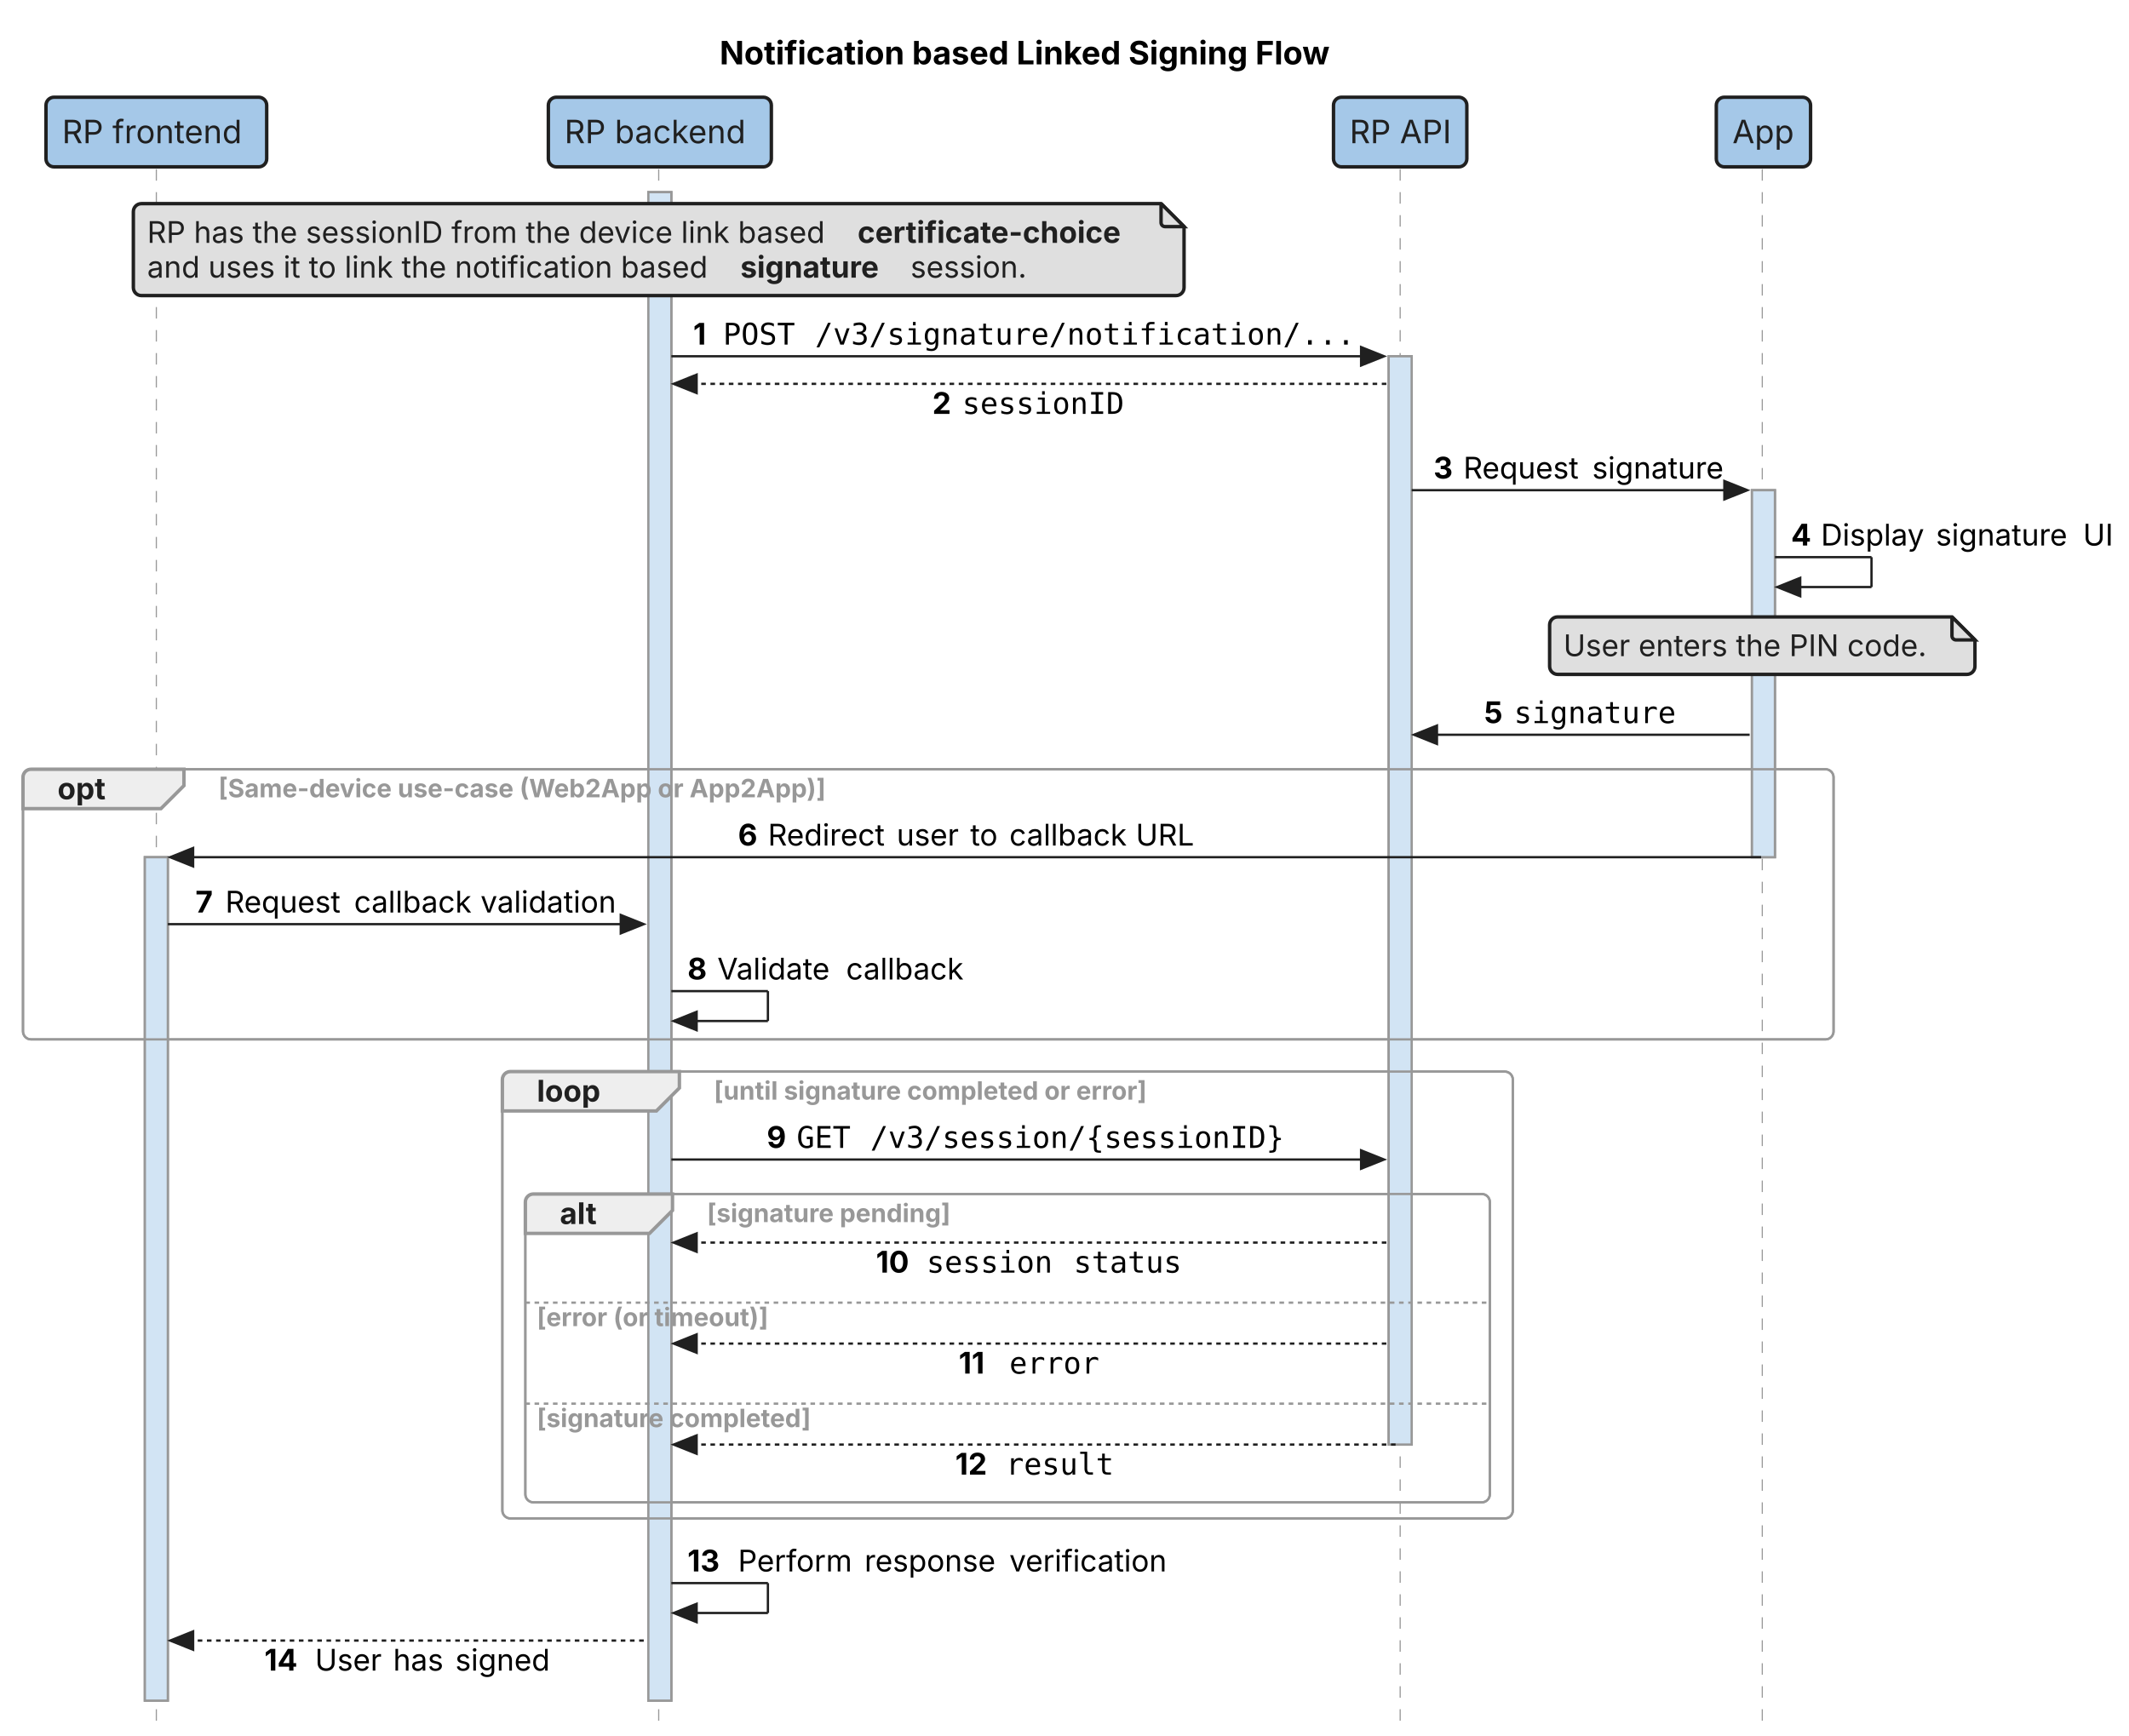
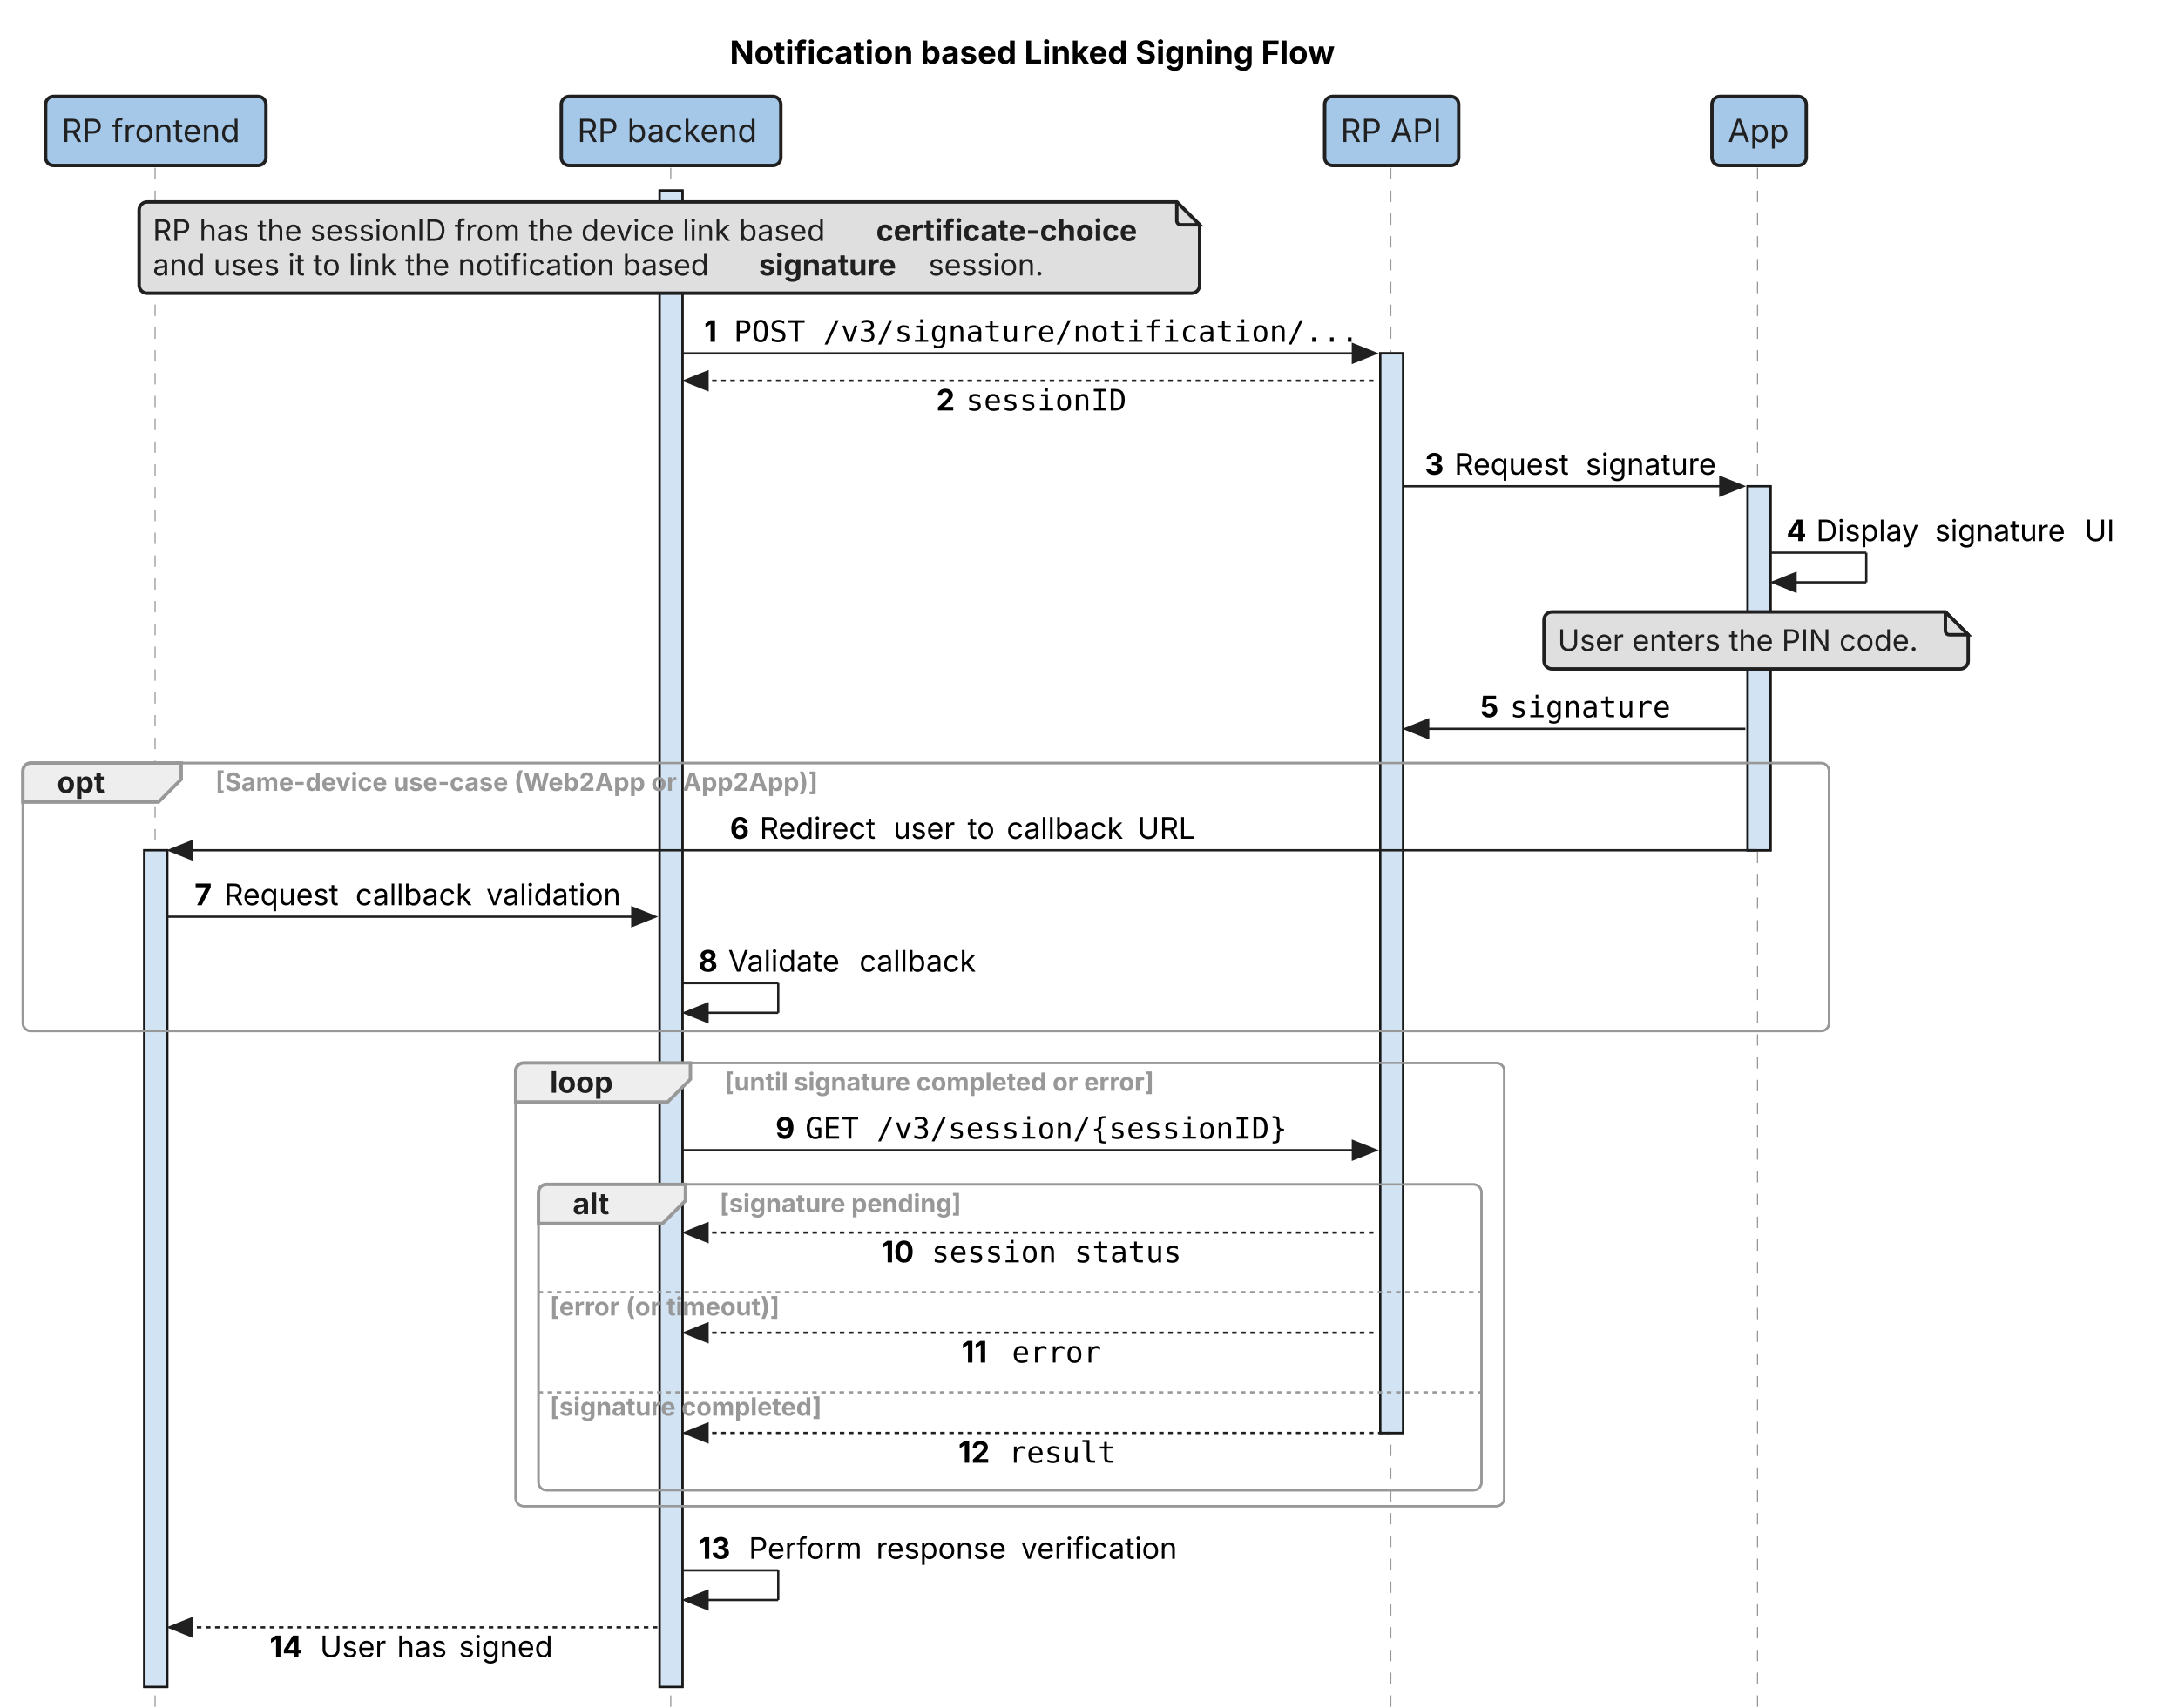
- <svg xmlns="http://www.w3.org/2000/svg" contentStyleType="text/css" height="755px" preserveAspectRatio="none" style="width:926px;height:755px;" version="1.1" viewBox="0 0 926 755" width="926px" zoomAndPan="magnify">
+ <svg xmlns="http://www.w3.org/2000/svg" contentStyleType="text/css" data-diagram-type="SEQUENCE" height="749px" preserveAspectRatio="none" style="width:955px;height:749px;" version="1.1" viewBox="0 0 955 749" width="955px" zoomAndPan="magnify">
  <defs />
  <g>
-     <text fill="#000000" font-family="Inter" font-size="14" font-weight="bold" lengthAdjust="spacing" textLength="304" x="313" y="27.995">Notification based Linked Signing Flow</text>
-     <rect fill="#D2E4F4" height="366.938" style="stroke:#989898;stroke-width:1.0;" width="10" x="63" y="372.922" />
-     <rect fill="#D2E4F4" height="656.266" style="stroke:#989898;stroke-width:1.0;" width="10" x="282" y="83.594" />
-     <rect fill="#D2E4F4" height="473.469" style="stroke:#989898;stroke-width:1.0;" width="10" x="604" y="154.992" />
-     <rect fill="#D2E4F4" height="159.664" style="stroke:#989898;stroke-width:1.0;" width="10" x="762" y="213.258" />
-     <rect fill="none" height="117.531" rx="3.5" ry="3.5" style="stroke:#989898;stroke-width:1.0;" width="787.5" x="10" y="334.656" />
-     <rect fill="none" height="194.406" rx="3.5" ry="3.5" style="stroke:#989898;stroke-width:1.0;" width="439.5" x="218.5" y="466.188" />
-     <rect fill="none" height="134.141" rx="3.5" ry="3.5" style="stroke:#989898;stroke-width:1.0;" width="419.5" x="228.5" y="519.453" />
-     <line style="stroke:#989898;stroke-width:0.5;stroke-dasharray:5.0,5.0;" x1="68" x2="68" y1="73.594" y2="748.859" />
-     <line style="stroke:#989898;stroke-width:0.5;stroke-dasharray:5.0,5.0;" x1="286.5" x2="286.5" y1="73.594" y2="748.859" />
-     <line style="stroke:#989898;stroke-width:0.5;stroke-dasharray:5.0,5.0;" x1="609" x2="609" y1="73.594" y2="748.859" />
-     <line style="stroke:#989898;stroke-width:0.5;stroke-dasharray:5.0,5.0;" x1="766.5" x2="766.5" y1="73.594" y2="748.859" />
-     <rect fill="#A5C8E8" height="30.297" rx="3.5" ry="3.5" style="stroke:#202020;stroke-width:1.5;" width="96" x="20" y="42.297" />
-     <text fill="#202020" font-family="Inter" font-size="14" lengthAdjust="spacing" textLength="82" x="27" y="62.292">RP frontend</text>
-     <rect fill="#A5C8E8" height="30.297" rx="3.5" ry="3.5" style="stroke:#202020;stroke-width:1.5;" width="97" x="238.5" y="42.297" />
-     <text fill="#202020" font-family="Inter" font-size="14" lengthAdjust="spacing" textLength="83" x="245.5" y="62.292">RP backend</text>
-     <rect fill="#A5C8E8" height="30.297" rx="3.5" ry="3.5" style="stroke:#202020;stroke-width:1.5;" width="58" x="580" y="42.297" />
-     <text fill="#202020" font-family="Inter" font-size="14" lengthAdjust="spacing" textLength="44" x="587" y="62.292">RP API</text>
-     <rect fill="#A5C8E8" height="30.297" rx="3.5" ry="3.5" style="stroke:#202020;stroke-width:1.5;" width="41" x="746.5" y="42.297" />
-     <text fill="#202020" font-family="Inter" font-size="14" lengthAdjust="spacing" textLength="27" x="753.5" y="62.292">App</text>
-     <rect fill="#D2E4F4" height="366.938" style="stroke:#989898;stroke-width:1.0;" width="10" x="63" y="372.922" />
-     <rect fill="#D2E4F4" height="656.266" style="stroke:#989898;stroke-width:1.0;" width="10" x="282" y="83.594" />
-     <rect fill="#D2E4F4" height="473.469" style="stroke:#989898;stroke-width:1.0;" width="10" x="604" y="154.992" />
-     <rect fill="#D2E4F4" height="159.664" style="stroke:#989898;stroke-width:1.0;" width="10" x="762" y="213.258" />
-     <path d="M58,92.094 L58,125.094 A3.5,3.5 0 0 0 61.5,128.594 L511.5,128.594 A3.5,3.5 0 0 0 515,125.094 L515,98.594 L505,88.594 L61.5,88.594 A3.5,3.5 0 0 0 58,92.094 " fill="#DFDFDF" style="stroke:#202020;stroke-width:1.5;" />
-     <path d="M505,88.594 L505,96.844 A1.75,1.75 0 0 0 506.75,98.594 L515,98.594 L505,88.594 " fill="#DFDFDF" style="stroke:#202020;stroke-width:1.5;" />
-     <text fill="#202020" font-family="Inter" font-size="13" lengthAdjust="spacing" textLength="305" x="64" y="105.661">RP has the sessionID from the device link based</text>
-     <text fill="#202020" font-family="Inter" font-size="13" font-weight="bold" lengthAdjust="spacing" textLength="127" x="373" y="105.661">certificate-choice</text>
-     <text fill="#202020" font-family="Inter" font-size="13" lengthAdjust="spacing" textLength="254" x="64" y="120.793">and uses it to link the notification based</text>
-     <text fill="#202020" font-family="Inter" font-size="13" font-weight="bold" lengthAdjust="spacing" textLength="70" x="322" y="120.793">signature</text>
-     <text fill="#202020" font-family="Inter" font-size="13" lengthAdjust="spacing" textLength="52" x="396" y="120.793">session.</text>
-     <polygon fill="#202020" points="592,150.992,602,154.992,592,158.992" style="stroke:#202020;stroke-width:1.0;" />
-     <line style="stroke:#202020;stroke-width:1.0;" x1="292" x2="598" y1="154.992" y2="154.992" />
-     <text fill="#000000" font-family="Inter" font-size="13" font-weight="bold" lengthAdjust="spacing" textLength="9" x="301.5" y="149.926">1</text>
-     <text fill="#000000" font-family="monospace" font-size="13" lengthAdjust="spacing" textLength="32" x="314.5" y="149.926">POST</text>
-     <text fill="#000000" font-family="monospace" font-size="13" lengthAdjust="spacing" textLength="8" x="346.5" y="149.926"> </text>
-     <text fill="#000000" font-family="monospace" font-size="13" lengthAdjust="spacing" textLength="240" x="354.5" y="149.926">/v3/signature/notification/...</text>
-     <polygon fill="#202020" points="303,162.992,293,166.992,303,170.992" style="stroke:#202020;stroke-width:1.0;" />
-     <line style="stroke:#202020;stroke-width:1.0;stroke-dasharray:2.0,2.0;" x1="297" x2="603" y1="166.992" y2="166.992" />
-     <text fill="#000000" font-family="Inter" font-size="13" font-weight="bold" lengthAdjust="spacing" textLength="9" x="405.5" y="180.059">2</text>
-     <text fill="#000000" font-family="monospace" font-size="13" lengthAdjust="spacing" textLength="72" x="418.5" y="180.059">sessionID</text>
-     <polygon fill="#202020" points="750,209.258,760,213.258,750,217.258" style="stroke:#202020;stroke-width:1.0;" />
-     <line style="stroke:#202020;stroke-width:1.0;" x1="614" x2="756" y1="213.258" y2="213.258" />
-     <text fill="#000000" font-family="Inter" font-size="13" font-weight="bold" lengthAdjust="spacing" textLength="9" x="623.5" y="208.192">3</text>
-     <text fill="#000000" font-family="Inter" font-size="13" lengthAdjust="spacing" textLength="52" x="636.5" y="208.192">Request</text>
-     <text fill="#000000" font-family="Inter" font-size="13" lengthAdjust="spacing" textLength="4" x="688.5" y="208.192"> </text>
-     <text fill="#000000" font-family="Inter" font-size="13" lengthAdjust="spacing" textLength="60" x="692.5" y="208.192">signature</text>
-     <line style="stroke:#202020;stroke-width:1.0;" x1="772" x2="814" y1="242.391" y2="242.391" />
-     <line style="stroke:#202020;stroke-width:1.0;" x1="814" x2="814" y1="242.391" y2="255.391" />
-     <line style="stroke:#202020;stroke-width:1.0;" x1="773" x2="814" y1="255.391" y2="255.391" />
-     <polygon fill="#202020" points="783,251.391,773,255.391,783,259.391" style="stroke:#202020;stroke-width:1.0;" />
-     <text fill="#000000" font-family="Inter" font-size="13" font-weight="bold" lengthAdjust="spacing" textLength="9" x="779" y="237.325">4</text>
-     <text fill="#000000" font-family="Inter" font-size="13" lengthAdjust="spacing" textLength="46" x="792" y="237.325">Display</text>
-     <text fill="#000000" font-family="Inter" font-size="13" lengthAdjust="spacing" textLength="4" x="838" y="237.325"> </text>
-     <text fill="#000000" font-family="Inter" font-size="13" lengthAdjust="spacing" textLength="60" x="842" y="237.325">signature</text>
-     <text fill="#000000" font-family="Inter" font-size="13" lengthAdjust="spacing" textLength="4" x="902" y="237.325"> </text>
-     <text fill="#000000" font-family="Inter" font-size="13" lengthAdjust="spacing" textLength="13" x="906" y="237.325">UI</text>
-     <path d="M674,271.891 L674,289.891 A3.5,3.5 0 0 0 677.5,293.391 L855.5,293.391 A3.5,3.5 0 0 0 859,289.891 L859,278.391 L849,268.391 L677.5,268.391 A3.5,3.5 0 0 0 674,271.891 " fill="#DFDFDF" style="stroke:#202020;stroke-width:1.5;" />
-     <path d="M849,268.391 L849,276.641 A1.75,1.75 0 0 0 850.75,278.391 L859,278.391 L849,268.391 " fill="#DFDFDF" style="stroke:#202020;stroke-width:1.5;" />
-     <text fill="#202020" font-family="Inter" font-size="13" lengthAdjust="spacing" textLength="164" x="680" y="285.457">User enters the PIN code.</text>
-     <polygon fill="#202020" points="625,315.656,615,319.656,625,323.656" style="stroke:#202020;stroke-width:1.0;" />
-     <line style="stroke:#202020;stroke-width:1.0;" x1="619" x2="761" y1="319.656" y2="319.656" />
-     <text fill="#000000" font-family="Inter" font-size="13" font-weight="bold" lengthAdjust="spacing" textLength="9" x="645.5" y="314.59">5</text>
-     <text fill="#000000" font-family="monospace" font-size="13" lengthAdjust="spacing" textLength="72" x="658.5" y="314.59">signature</text>
-     <path d="M13.5,334.656 L80,334.656 L80,341.789 L70,351.789 L10,351.789 L10,338.156 A3.5,3.5 0 0 1 13.5,334.656 " fill="#EEEEEE" style="stroke:#989898;stroke-width:1.5;" />
-     <rect fill="none" height="117.531" rx="3.5" ry="3.5" style="stroke:#989898;stroke-width:1.0;" width="787.5" x="10" y="334.656" />
-     <text fill="#202020" font-family="Inter" font-size="13" font-weight="bold" lengthAdjust="spacing" textLength="25" x="25" y="347.723">opt</text>
-     <text fill="#989898" font-family="Inter" font-size="11" font-weight="bold" lengthAdjust="spacing" textLength="306" x="95" y="346.867">[Same-device use-case (Web2App or App2App)]</text>
-     <polygon fill="#202020" points="84,368.922,74,372.922,84,376.922" style="stroke:#202020;stroke-width:1.0;" />
-     <line style="stroke:#202020;stroke-width:1.0;" x1="78" x2="766" y1="372.922" y2="372.922" />
-     <text fill="#000000" font-family="Inter" font-size="13" font-weight="bold" lengthAdjust="spacing" textLength="9" x="321" y="367.856">6</text>
-     <text fill="#000000" font-family="Inter" font-size="13" lengthAdjust="spacing" textLength="52" x="334" y="367.856">Redirect</text>
-     <text fill="#000000" font-family="Inter" font-size="13" lengthAdjust="spacing" textLength="4" x="386" y="367.856"> </text>
-     <text fill="#000000" font-family="Inter" font-size="13" lengthAdjust="spacing" textLength="28" x="390" y="367.856">user</text>
-     <text fill="#000000" font-family="Inter" font-size="13" lengthAdjust="spacing" textLength="4" x="418" y="367.856"> </text>
-     <text fill="#000000" font-family="Inter" font-size="13" lengthAdjust="spacing" textLength="13" x="422" y="367.856">to</text>
-     <text fill="#000000" font-family="Inter" font-size="13" lengthAdjust="spacing" textLength="4" x="435" y="367.856"> </text>
-     <text fill="#000000" font-family="Inter" font-size="13" lengthAdjust="spacing" textLength="51" x="439" y="367.856">callback</text>
-     <text fill="#000000" font-family="Inter" font-size="13" lengthAdjust="spacing" textLength="4" x="490" y="367.856"> </text>
-     <text fill="#000000" font-family="Inter" font-size="13" lengthAdjust="spacing" textLength="25" x="494" y="367.856">URL</text>
-     <polygon fill="#202020" points="270,398.055,280,402.055,270,406.055" style="stroke:#202020;stroke-width:1.0;" />
-     <line style="stroke:#202020;stroke-width:1.0;" x1="73" x2="276" y1="402.055" y2="402.055" />
-     <text fill="#000000" font-family="Inter" font-size="13" font-weight="bold" lengthAdjust="spacing" textLength="9" x="85" y="396.989">7</text>
-     <text fill="#000000" font-family="Inter" font-size="13" lengthAdjust="spacing" textLength="52" x="98" y="396.989">Request</text>
-     <text fill="#000000" font-family="Inter" font-size="13" lengthAdjust="spacing" textLength="4" x="150" y="396.989"> </text>
-     <text fill="#000000" font-family="Inter" font-size="13" lengthAdjust="spacing" textLength="51" x="154" y="396.989">callback</text>
-     <text fill="#000000" font-family="Inter" font-size="13" lengthAdjust="spacing" textLength="4" x="205" y="396.989"> </text>
-     <text fill="#000000" font-family="Inter" font-size="13" lengthAdjust="spacing" textLength="61" x="209" y="396.989">validation</text>
-     <line style="stroke:#202020;stroke-width:1.0;" x1="292" x2="334" y1="431.188" y2="431.188" />
-     <line style="stroke:#202020;stroke-width:1.0;" x1="334" x2="334" y1="431.188" y2="444.188" />
-     <line style="stroke:#202020;stroke-width:1.0;" x1="293" x2="334" y1="444.188" y2="444.188" />
-     <polygon fill="#202020" points="303,440.188,293,444.188,303,448.188" style="stroke:#202020;stroke-width:1.0;" />
-     <text fill="#000000" font-family="Inter" font-size="13" font-weight="bold" lengthAdjust="spacing" textLength="9" x="299" y="426.122">8</text>
-     <text fill="#000000" font-family="Inter" font-size="13" lengthAdjust="spacing" textLength="52" x="312" y="426.122">Validate</text>
-     <text fill="#000000" font-family="Inter" font-size="13" lengthAdjust="spacing" textLength="4" x="364" y="426.122"> </text>
-     <text fill="#000000" font-family="Inter" font-size="13" lengthAdjust="spacing" textLength="51" x="368" y="426.122">callback</text>
-     <path d="M222,466.188 L295.5,466.188 L295.5,473.32 L285.5,483.32 L218.5,483.32 L218.5,469.688 A3.5,3.5 0 0 1 222,466.188 " fill="#EEEEEE" style="stroke:#989898;stroke-width:1.5;" />
-     <rect fill="none" height="194.406" rx="3.5" ry="3.5" style="stroke:#989898;stroke-width:1.0;" width="439.5" x="218.5" y="466.188" />
-     <text fill="#202020" font-family="Inter" font-size="13" font-weight="bold" lengthAdjust="spacing" textLength="32" x="233.5" y="479.254">loop</text>
-     <text fill="#989898" font-family="Inter" font-size="11" font-weight="bold" lengthAdjust="spacing" textLength="227" x="310.5" y="478.398">[until signature completed or error]</text>
-     <polygon fill="#202020" points="592,500.453,602,504.453,592,508.453" style="stroke:#202020;stroke-width:1.0;" />
-     <line style="stroke:#202020;stroke-width:1.0;" x1="292" x2="598" y1="504.453" y2="504.453" />
-     <text fill="#000000" font-family="Inter" font-size="13" font-weight="bold" lengthAdjust="spacing" textLength="9" x="333.5" y="499.387">9</text>
-     <text fill="#000000" font-family="monospace" font-size="13" lengthAdjust="spacing" textLength="24" x="346.5" y="499.387">GET</text>
-     <text fill="#000000" font-family="monospace" font-size="13" lengthAdjust="spacing" textLength="8" x="370.5" y="499.387"> </text>
-     <text fill="#000000" font-family="monospace" font-size="13" lengthAdjust="spacing" textLength="184" x="378.5" y="499.387">/v3/session/{sessionID}</text>
-     <path d="M232,519.453 L292.5,519.453 L292.5,526.586 L282.5,536.586 L228.5,536.586 L228.5,522.953 A3.5,3.5 0 0 1 232,519.453 " fill="#EEEEEE" style="stroke:#989898;stroke-width:1.5;" />
-     <rect fill="none" height="134.141" rx="3.5" ry="3.5" style="stroke:#989898;stroke-width:1.0;" width="419.5" x="228.5" y="519.453" />
-     <text fill="#202020" font-family="Inter" font-size="13" font-weight="bold" lengthAdjust="spacing" textLength="19" x="243.5" y="532.52">alt</text>
-     <text fill="#989898" font-family="Inter" font-size="11" font-weight="bold" lengthAdjust="spacing" textLength="127" x="307.5" y="531.664">[signature pending]</text>
-     <polygon fill="#202020" points="303,536.586,293,540.586,303,544.586" style="stroke:#202020;stroke-width:1.0;" />
-     <line style="stroke:#202020;stroke-width:1.0;stroke-dasharray:2.0,2.0;" x1="297" x2="603" y1="540.586" y2="540.586" />
-     <text fill="#000000" font-family="Inter" font-size="13" font-weight="bold" lengthAdjust="spacing" textLength="18" x="381" y="553.653">10</text>
-     <text fill="#000000" font-family="monospace" font-size="13" lengthAdjust="spacing" textLength="56" x="403" y="553.653">session</text>
-     <text fill="#000000" font-family="monospace" font-size="13" lengthAdjust="spacing" textLength="8" x="459" y="553.653"> </text>
-     <text fill="#000000" font-family="monospace" font-size="13" lengthAdjust="spacing" textLength="48" x="467" y="553.653">status</text>
-     <line style="stroke:#989898;stroke-width:1.0;stroke-dasharray:2.0,2.0;" x1="228.5" x2="648" y1="566.719" y2="566.719" />
-     <text fill="#989898" font-family="Inter" font-size="11" font-weight="bold" lengthAdjust="spacing" textLength="121" x="233.5" y="576.929">[error (or timeout)]</text>
-     <polygon fill="#202020" points="303,580.523,293,584.523,303,588.523" style="stroke:#202020;stroke-width:1.0;" />
-     <line style="stroke:#202020;stroke-width:1.0;stroke-dasharray:2.0,2.0;" x1="297" x2="603" y1="584.523" y2="584.523" />
-     <text fill="#000000" font-family="Inter" font-size="13" font-weight="bold" lengthAdjust="spacing" textLength="18" x="417" y="597.59">11</text>
-     <text fill="#000000" font-family="monospace" font-size="13" lengthAdjust="spacing" textLength="40" x="439" y="597.59">error</text>
-     <line style="stroke:#989898;stroke-width:1.0;stroke-dasharray:2.0,2.0;" x1="228.5" x2="648" y1="610.656" y2="610.656" />
-     <text fill="#989898" font-family="Inter" font-size="11" font-weight="bold" lengthAdjust="spacing" textLength="142" x="233.5" y="620.867">[signature completed]</text>
-     <polygon fill="#202020" points="303,624.461,293,628.461,303,632.461" style="stroke:#202020;stroke-width:1.0;" />
-     <line style="stroke:#202020;stroke-width:1.0;stroke-dasharray:2.0,2.0;" x1="297" x2="608" y1="628.461" y2="628.461" />
-     <text fill="#000000" font-family="Inter" font-size="13" font-weight="bold" lengthAdjust="spacing" textLength="18" x="415.5" y="641.528">12</text>
-     <text fill="#000000" font-family="monospace" font-size="13" lengthAdjust="spacing" textLength="48" x="437.5" y="641.528">result</text>
-     <line style="stroke:#202020;stroke-width:1.0;" x1="292" x2="334" y1="688.727" y2="688.727" />
-     <line style="stroke:#202020;stroke-width:1.0;" x1="334" x2="334" y1="688.727" y2="701.727" />
-     <line style="stroke:#202020;stroke-width:1.0;" x1="293" x2="334" y1="701.727" y2="701.727" />
-     <polygon fill="#202020" points="303,697.727,293,701.727,303,705.727" style="stroke:#202020;stroke-width:1.0;" />
-     <text fill="#000000" font-family="Inter" font-size="13" font-weight="bold" lengthAdjust="spacing" textLength="18" x="299" y="683.661">13</text>
-     <text fill="#000000" font-family="Inter" font-size="13" lengthAdjust="spacing" textLength="51" x="321" y="683.661">Perform</text>
-     <text fill="#000000" font-family="Inter" font-size="13" lengthAdjust="spacing" textLength="4" x="372" y="683.661"> </text>
-     <text fill="#000000" font-family="Inter" font-size="13" lengthAdjust="spacing" textLength="59" x="376" y="683.661">response</text>
-     <text fill="#000000" font-family="Inter" font-size="13" lengthAdjust="spacing" textLength="4" x="435" y="683.661"> </text>
-     <text fill="#000000" font-family="Inter" font-size="13" lengthAdjust="spacing" textLength="69" x="439" y="683.661">verification</text>
-     <polygon fill="#202020" points="84,709.727,74,713.727,84,717.727" style="stroke:#202020;stroke-width:1.0;" />
-     <line style="stroke:#202020;stroke-width:1.0;stroke-dasharray:2.0,2.0;" x1="78" x2="281" y1="713.727" y2="713.727" />
-     <text fill="#000000" font-family="Inter" font-size="13" font-weight="bold" lengthAdjust="spacing" textLength="18" x="115" y="726.793">14</text>
-     <text fill="#000000" font-family="Inter" font-size="13" lengthAdjust="spacing" textLength="30" x="137" y="726.793">User</text>
-     <text fill="#000000" font-family="Inter" font-size="13" lengthAdjust="spacing" textLength="4" x="167" y="726.793"> </text>
-     <text fill="#000000" font-family="Inter" font-size="13" lengthAdjust="spacing" textLength="23" x="171" y="726.793">has</text>
-     <text fill="#000000" font-family="Inter" font-size="13" lengthAdjust="spacing" textLength="4" x="194" y="726.793"> </text>
-     <text fill="#000000" font-family="Inter" font-size="13" lengthAdjust="spacing" textLength="42" x="198" y="726.793">signed</text>
+     <g class="title" data-source-line="187">
+       <text fill="#000000" font-family="Inter" font-size="14" font-weight="700" lengthAdjust="spacing" textLength="308.438" x="319.984" y="27.995">Notification based Linked Signing Flow</text>
+     </g>
+     <g>
+       <rect fill="#D2E4F4" height="366.938" style="stroke:#181818;stroke-width:1;" width="10" x="63.303" y="372.922" />
+     </g>
+     <g>
+       <rect fill="#D2E4F4" height="656.266" style="stroke:#181818;stroke-width:1;" width="10" x="289.238" y="83.594" />
+     </g>
+     <g>
+       <rect fill="#D2E4F4" height="473.469" style="stroke:#181818;stroke-width:1;" width="10" x="605.216" y="154.992" />
+     </g>
+     <g>
+       <rect fill="#D2E4F4" height="159.664" style="stroke:#181818;stroke-width:1;" width="10" x="766.306" y="213.258" />
+     </g>
+     <rect fill="none" height="117.531" rx="3.5" ry="3.5" style="stroke:#989898;stroke-width:1;" width="791.981" x="10" y="334.656" />
+     <rect fill="none" height="194.406" rx="3.5" ry="3.5" style="stroke:#989898;stroke-width:1;" width="433.495" x="226.106" y="466.188" />
+     <rect fill="none" height="134.141" rx="3.5" ry="3.5" style="stroke:#989898;stroke-width:1;" width="413.495" x="236.106" y="519.453" />
+     <g class="participant-lifeline" data-entity-uid="part1" data-qualified-name="rp_frontend" data-source-line="189" id="part1-lifeline">
+       <g>
+         <rect fill="#000000" fill-opacity="0" height="675.266" width="8" x="64.303" y="73.594" />
+         <line style="stroke:#989898;stroke-width:0.5;stroke-dasharray:5,5;" x1="68" x2="68" y1="73.594" y2="748.859" />
+       </g>
+     </g>
+     <g class="participant-lifeline" data-entity-uid="part2" data-qualified-name="rp" data-source-line="190" id="part2-lifeline">
+       <g>
+         <rect fill="#000000" fill-opacity="0" height="675.266" width="8" x="290.238" y="73.594" />
+         <line style="stroke:#989898;stroke-width:0.5;stroke-dasharray:5,5;" x1="294.106" x2="294.106" y1="73.594" y2="748.859" />
+       </g>
+     </g>
+     <g class="participant-lifeline" data-entity-uid="part3" data-qualified-name="core" data-source-line="191" id="part3-lifeline">
+       <g>
+         <rect fill="#000000" fill-opacity="0" height="675.266" width="8" x="606.216" y="73.594" />
+         <line style="stroke:#989898;stroke-width:0.5;stroke-dasharray:5,5;" x1="609.832" x2="609.832" y1="73.594" y2="748.859" />
+       </g>
+     </g>
+     <g class="participant-lifeline" data-entity-uid="part4" data-qualified-name="splitkey_app" data-source-line="192" id="part4-lifeline">
+       <g>
+         <rect fill="#000000" fill-opacity="0" height="675.266" width="8" x="767.306" y="73.594" />
+         <line style="stroke:#989898;stroke-width:0.5;stroke-dasharray:5,5;" x1="770.63" x2="770.63" y1="73.594" y2="748.859" />
+       </g>
+     </g>
+     <g class="participant participant-head" data-entity-uid="part1" data-qualified-name="rp_frontend" data-source-line="189" id="part1-head">
+       <rect fill="#A5C8E8" height="30.297" rx="3.5" ry="3.5" style="stroke:#202020;stroke-width:1.5;" width="96.606" x="20" y="42.297" />
+       <text fill="#202020" font-family="Inter" font-size="14" lengthAdjust="spacing" textLength="82.606" x="27" y="62.292">RP frontend</text>
+     </g>
+     <g class="participant participant-head" data-entity-uid="part2" data-qualified-name="rp" data-source-line="190" id="part2-head">
+       <rect fill="#A5C8E8" height="30.297" rx="3.5" ry="3.5" style="stroke:#202020;stroke-width:1.5;" width="96.264" x="246.106" y="42.297" />
+       <text fill="#202020" font-family="Inter" font-size="14" lengthAdjust="spacing" textLength="82.264" x="253.106" y="62.292">RP backend</text>
+     </g>
+     <g class="participant participant-head" data-entity-uid="part3" data-qualified-name="core" data-source-line="191" id="part3-head">
+       <rect fill="#A5C8E8" height="30.297" rx="3.5" ry="3.5" style="stroke:#202020;stroke-width:1.5;" width="58.769" x="580.832" y="42.297" />
+       <text fill="#202020" font-family="Inter" font-size="14" lengthAdjust="spacing" textLength="44.769" x="587.832" y="62.292">RP API</text>
+     </g>
+     <g class="participant participant-head" data-entity-uid="part4" data-qualified-name="splitkey_app" data-source-line="192" id="part4-head">
+       <rect fill="#A5C8E8" height="30.297" rx="3.5" ry="3.5" style="stroke:#202020;stroke-width:1.5;" width="41.351" x="750.63" y="42.297" />
+       <text fill="#202020" font-family="Inter" font-size="14" lengthAdjust="spacing" textLength="27.351" x="757.63" y="62.292">App</text>
+     </g>
+     <g>
+       <rect fill="#D2E4F4" height="366.938" style="stroke:#181818;stroke-width:1;" width="10" x="63.303" y="372.922" />
+     </g>
+     <g>
+       <rect fill="#D2E4F4" height="656.266" style="stroke:#181818;stroke-width:1;" width="10" x="289.238" y="83.594" />
+     </g>
+     <g>
+       <rect fill="#D2E4F4" height="473.469" style="stroke:#181818;stroke-width:1;" width="10" x="605.216" y="154.992" />
+     </g>
+     <g>
+       <rect fill="#D2E4F4" height="159.664" style="stroke:#181818;stroke-width:1;" width="10" x="766.306" y="213.258" />
+     </g>
+     <path d="M61,92.094 L61,125.094 A3.5,3.5 0 0 0 64.5,128.594 L522.5,128.594 A3.5,3.5 0 0 0 526,125.094 L526,98.594 L516,88.594 L64.5,88.594 A3.5,3.5 0 0 0 61,92.094" fill="#DFDFDF" style="stroke:#202020;stroke-width:1.5;" />
+     <path d="M516,88.594 L516,96.844 A1.75,1.75 0 0 0 517.75,98.594 L526,98.594 L516,88.594" fill="#DFDFDF" style="stroke:#202020;stroke-width:1.5;" />
+     <text fill="#202020" font-family="Inter" font-size="13" lengthAdjust="spacing" textLength="313.016" x="67" y="105.661">RP has the sessionID from the device link based</text>
+     <text fill="#202020" font-family="Inter" font-size="13" font-weight="700" lengthAdjust="spacing" textLength="127.493" x="384.148" y="105.661">certificate-choice</text>
+     <text fill="#202020" font-family="Inter" font-size="13" lengthAdjust="spacing" textLength="261.6" x="67" y="120.793">and uses it to link the notification based</text>
+     <text fill="#202020" font-family="Inter" font-size="13" font-weight="700" lengthAdjust="spacing" textLength="70.224" x="332.732" y="120.793">signature</text>
+     <text fill="#202020" font-family="Inter" font-size="13" lengthAdjust="spacing" textLength="52.254" x="407.088" y="120.793">session.</text>
+     <g class="message" data-entity-1="part2" data-entity-2="part3" data-source-line="201" id="msg1">
+       <polygon fill="#202020" points="593.216,150.992,603.216,154.992,593.216,158.992" style="stroke:#202020;stroke-width:1;stroke-linejoin:miter;stroke-miterlimit:10;" />
+       <line style="stroke:#202020;stroke-width:1;" x1="299.238" x2="599.216" y1="154.992" y2="154.992" />
+       <text fill="#000000" font-family="Inter" font-size="13" font-weight="700" lengthAdjust="spacing" textLength="9.045" x="308.738" y="149.926">1</text>
+       <text fill="#000000" font-family="monospace" font-size="13" lengthAdjust="spacing" textLength="31.307" x="321.783" y="149.926">POST</text>
+       <text fill="#000000" font-family="monospace" font-size="13" lengthAdjust="spacing" textLength="7.827" x="353.09" y="149.926"> </text>
+       <text fill="#000000" font-family="monospace" font-size="13" lengthAdjust="spacing" textLength="234.8" x="360.916" y="149.926">/v3/signature/notification/...</text>
+     </g>
+     <g class="message" data-entity-1="part3" data-entity-2="part2" data-source-line="203" id="msg2">
+       <polygon fill="#202020" points="310.238,162.992,300.238,166.992,310.238,170.992" style="stroke:#202020;stroke-width:1;stroke-linejoin:miter;stroke-miterlimit:10;" />
+       <line style="stroke:#202020;stroke-width:1;stroke-dasharray:2,2;" x1="304.238" x2="604.216" y1="166.992" y2="166.992" />
+       <text fill="#000000" font-family="Inter" font-size="13" font-weight="700" lengthAdjust="spacing" textLength="9.045" x="410.484" y="180.059">2</text>
+       <text fill="#000000" font-family="monospace" font-size="13" lengthAdjust="spacing" textLength="70.44" x="423.53" y="180.059">sessionID</text>
+     </g>
+     <g class="message" data-entity-1="part3" data-entity-2="part4" data-source-line="205" id="msg3">
+       <polygon fill="#202020" points="754.306,209.258,764.306,213.258,754.306,217.258" style="stroke:#202020;stroke-width:1;stroke-linejoin:miter;stroke-miterlimit:10;" />
+       <line style="stroke:#202020;stroke-width:1;" x1="615.216" x2="760.306" y1="213.258" y2="213.258" />
+       <text fill="#000000" font-family="Inter" font-size="13" font-weight="700" lengthAdjust="spacing" textLength="9.045" x="624.716" y="208.192">3</text>
+       <text fill="#000000" font-family="Inter" font-size="13" lengthAdjust="spacing" textLength="53.39" x="637.762" y="208.192">Request</text>
+       <text fill="#000000" font-family="Inter" font-size="13" lengthAdjust="spacing" textLength="4.132" x="691.152" y="208.192"> </text>
+       <text fill="#000000" font-family="Inter" font-size="13" lengthAdjust="spacing" textLength="61.522" x="695.284" y="208.192">signature</text>
+     </g>
+     <g class="message" data-entity-1="part4" data-entity-2="part4" data-source-line="208" id="msg4">
+       <line style="stroke:#202020;stroke-width:1;" x1="776.306" x2="818.306" y1="242.391" y2="242.391" />
+       <line style="stroke:#202020;stroke-width:1;" x1="818.306" x2="818.306" y1="242.391" y2="255.391" />
+       <line style="stroke:#202020;stroke-width:1;" x1="777.306" x2="818.306" y1="255.391" y2="255.391" />
+       <polygon fill="#202020" points="787.306,251.391,777.306,255.391,787.306,259.391" style="stroke:#202020;stroke-width:1;stroke-linejoin:miter;stroke-miterlimit:10;" />
+       <text fill="#000000" font-family="Inter" font-size="13" font-weight="700" lengthAdjust="spacing" textLength="9.045" x="783.306" y="237.325">4</text>
+       <text fill="#000000" font-family="Inter" font-size="13" lengthAdjust="spacing" textLength="47.919" x="796.351" y="237.325">Display</text>
+       <text fill="#000000" font-family="Inter" font-size="13" lengthAdjust="spacing" textLength="4.132" x="844.269" y="237.325"> </text>
+       <text fill="#000000" font-family="Inter" font-size="13" lengthAdjust="spacing" textLength="61.522" x="848.402" y="237.325">signature</text>
+       <text fill="#000000" font-family="Inter" font-size="13" lengthAdjust="spacing" textLength="4.132" x="909.923" y="237.325"> </text>
+       <text fill="#000000" font-family="Inter" font-size="13" lengthAdjust="spacing" textLength="13.349" x="914.056" y="237.325">UI</text>
+     </g>
+     <path d="M677,271.891 L677,289.891 A3.5,3.5 0 0 0 680.5,293.391 L859.5,293.391 A3.5,3.5 0 0 0 863,289.891 L863,278.391 L853,268.391 L680.5,268.391 A3.5,3.5 0 0 0 677,271.891" fill="#DFDFDF" style="stroke:#202020;stroke-width:1.5;" />
+     <path d="M853,268.391 L853,276.641 A1.75,1.75 0 0 0 854.75,278.391 L863,278.391 L853,268.391" fill="#DFDFDF" style="stroke:#202020;stroke-width:1.5;" />
+     <text fill="#202020" font-family="Inter" font-size="13" lengthAdjust="spacing" textLength="165.826" x="683" y="285.457">User enters the PIN code.</text>
+     <g class="message" data-entity-1="part4" data-entity-2="part3" data-source-line="212" id="msg5">
+       <polygon fill="#202020" points="626.216,315.656,616.216,319.656,626.216,323.656" style="stroke:#202020;stroke-width:1;stroke-linejoin:miter;stroke-miterlimit:10;" />
+       <line style="stroke:#202020;stroke-width:1;" x1="620.216" x2="765.306" y1="319.656" y2="319.656" />
+       <text fill="#000000" font-family="Inter" font-size="13" font-weight="700" lengthAdjust="spacing" textLength="9.045" x="649.018" y="314.59">5</text>
+       <text fill="#000000" font-family="monospace" font-size="13" lengthAdjust="spacing" textLength="70.44" x="662.064" y="314.59">signature</text>
+     </g>
+     <path d="M13.5,334.656 L79.451,334.656 L79.451,341.789 L69.451,351.789 L10,351.789 L10,338.156 A3.5,3.5 0 0 1 13.5,334.656" fill="#EEEEEE" style="stroke:#989898;stroke-width:1.5;" />
+     <rect fill="none" height="117.531" rx="3.5" ry="3.5" style="stroke:#989898;stroke-width:1;" width="791.981" x="10" y="334.656" />
+     <text fill="#202020" font-family="Inter" font-size="13" font-weight="700" lengthAdjust="spacing" textLength="24.451" x="25" y="347.723">opt</text>
+     <text fill="#989898" font-family="Inter" font-size="11" font-weight="700" lengthAdjust="spacing" textLength="297.414" x="94.451" y="346.867">[Same-device use-case (Web2App or App2App)]</text>
+     <g class="message" data-entity-1="part4" data-entity-2="part1" data-source-line="215" id="msg6">
+       <polygon fill="#202020" points="84.303,368.922,74.303,372.922,84.303,376.922" style="stroke:#202020;stroke-width:1;stroke-linejoin:miter;stroke-miterlimit:10;" />
+       <line style="stroke:#202020;stroke-width:1;" x1="78.303" x2="770.306" y1="372.922" y2="372.922" />
+       <text fill="#000000" font-family="Inter" font-size="13" font-weight="700" lengthAdjust="spacing" textLength="9.045" x="320.062" y="367.856">6</text>
+       <text fill="#000000" font-family="Inter" font-size="13" lengthAdjust="spacing" textLength="54.482" x="333.107" y="367.856">Redirect</text>
+       <text fill="#000000" font-family="Inter" font-size="13" lengthAdjust="spacing" textLength="4.132" x="387.589" y="367.856"> </text>
+       <text fill="#000000" font-family="Inter" font-size="13" lengthAdjust="spacing" textLength="28.355" x="391.722" y="367.856">user</text>
+       <text fill="#000000" font-family="Inter" font-size="13" lengthAdjust="spacing" textLength="4.132" x="420.077" y="367.856"> </text>
+       <text fill="#000000" font-family="Inter" font-size="13" lengthAdjust="spacing" textLength="13.051" x="424.209" y="367.856">to</text>
+       <text fill="#000000" font-family="Inter" font-size="13" lengthAdjust="spacing" textLength="4.132" x="437.26" y="367.856"> </text>
+       <text fill="#000000" font-family="Inter" font-size="13" lengthAdjust="spacing" textLength="53.231" x="441.392" y="367.856">callback</text>
+       <text fill="#000000" font-family="Inter" font-size="13" lengthAdjust="spacing" textLength="4.132" x="494.623" y="367.856"> </text>
+       <text fill="#000000" font-family="Inter" font-size="13" lengthAdjust="spacing" textLength="25.791" x="498.756" y="367.856">URL</text>
+     </g>
+     <g class="message" data-entity-1="part1" data-entity-2="part2" data-source-line="218" id="msg7">
+       <polygon fill="#202020" points="277.238,398.055,287.238,402.055,277.238,406.055" style="stroke:#202020;stroke-width:1;stroke-linejoin:miter;stroke-miterlimit:10;" />
+       <line style="stroke:#202020;stroke-width:1;" x1="73.303" x2="283.238" y1="402.055" y2="402.055" />
+       <text fill="#000000" font-family="Inter" font-size="13" font-weight="700" lengthAdjust="spacing" textLength="9.045" x="85.303" y="396.989">7</text>
+       <text fill="#000000" font-family="Inter" font-size="13" lengthAdjust="spacing" textLength="53.39" x="98.348" y="396.989">Request</text>
+       <text fill="#000000" font-family="Inter" font-size="13" lengthAdjust="spacing" textLength="4.132" x="151.738" y="396.989"> </text>
+       <text fill="#000000" font-family="Inter" font-size="13" lengthAdjust="spacing" textLength="53.231" x="155.871" y="396.989">callback</text>
+       <text fill="#000000" font-family="Inter" font-size="13" lengthAdjust="spacing" textLength="4.132" x="209.102" y="396.989"> </text>
+       <text fill="#000000" font-family="Inter" font-size="13" lengthAdjust="spacing" textLength="64.003" x="213.234" y="396.989">validation</text>
+     </g>
+     <g class="message" data-entity-1="part2" data-entity-2="part2" data-source-line="219" id="msg8">
+       <line style="stroke:#202020;stroke-width:1;" x1="299.238" x2="341.238" y1="431.188" y2="431.188" />
+       <line style="stroke:#202020;stroke-width:1;" x1="341.238" x2="341.238" y1="431.188" y2="444.188" />
+       <line style="stroke:#202020;stroke-width:1;" x1="300.238" x2="341.238" y1="444.188" y2="444.188" />
+       <polygon fill="#202020" points="310.238,440.188,300.238,444.188,310.238,448.188" style="stroke:#202020;stroke-width:1;stroke-linejoin:miter;stroke-miterlimit:10;" />
+       <text fill="#000000" font-family="Inter" font-size="13" font-weight="700" lengthAdjust="spacing" textLength="9.045" x="306.238" y="426.122">8</text>
+       <text fill="#000000" font-family="Inter" font-size="13" lengthAdjust="spacing" textLength="53.397" x="319.283" y="426.122">Validate</text>
+       <text fill="#000000" font-family="Inter" font-size="13" lengthAdjust="spacing" textLength="4.132" x="372.68" y="426.122"> </text>
+       <text fill="#000000" font-family="Inter" font-size="13" lengthAdjust="spacing" textLength="53.231" x="376.812" y="426.122">callback</text>
+     </g>
+     <path d="M229.606,466.188 L302.73,466.188 L302.73,473.32 L292.73,483.32 L226.106,483.32 L226.106,469.688 A3.5,3.5 0 0 1 229.606,466.188" fill="#EEEEEE" style="stroke:#989898;stroke-width:1.5;" />
+     <rect fill="none" height="194.406" rx="3.5" ry="3.5" style="stroke:#989898;stroke-width:1;" width="433.495" x="226.106" y="466.188" />
+     <text fill="#202020" font-family="Inter" font-size="13" font-weight="700" lengthAdjust="spacing" textLength="31.624" x="241.106" y="479.254">loop</text>
+     <text fill="#989898" font-family="Inter" font-size="11" font-weight="700" lengthAdjust="spacing" textLength="222.766" x="317.73" y="478.398">[until signature completed or error]</text>
+     <g class="message" data-entity-1="part2" data-entity-2="part3" data-source-line="223" id="msg9">
+       <polygon fill="#202020" points="593.216,500.453,603.216,504.453,593.216,508.453" style="stroke:#202020;stroke-width:1;stroke-linejoin:miter;stroke-miterlimit:10;" />
+       <line style="stroke:#202020;stroke-width:1;" x1="299.238" x2="599.216" y1="504.453" y2="504.453" />
+       <text fill="#000000" font-family="Inter" font-size="13" font-weight="700" lengthAdjust="spacing" textLength="9.045" x="340.044" y="499.387">9</text>
+       <text fill="#000000" font-family="monospace" font-size="13" lengthAdjust="spacing" textLength="23.48" x="353.09" y="499.387">GET</text>
+       <text fill="#000000" font-family="monospace" font-size="13" lengthAdjust="spacing" textLength="7.827" x="376.57" y="499.387"> </text>
+       <text fill="#000000" font-family="monospace" font-size="13" lengthAdjust="spacing" textLength="180.013" x="384.397" y="499.387">/v3/session/{sessionID}</text>
+     </g>
+     <path d="M239.606,519.453 L300.549,519.453 L300.549,526.586 L290.549,536.586 L236.106,536.586 L236.106,522.953 A3.5,3.5 0 0 1 239.606,519.453" fill="#EEEEEE" style="stroke:#989898;stroke-width:1.5;" />
+     <rect fill="none" height="134.141" rx="3.5" ry="3.5" style="stroke:#989898;stroke-width:1;" width="413.495" x="236.106" y="519.453" />
+     <text fill="#202020" font-family="Inter" font-size="13" font-weight="700" lengthAdjust="spacing" textLength="19.443" x="251.106" y="532.52">alt</text>
+     <text fill="#989898" font-family="Inter" font-size="11" font-weight="700" lengthAdjust="spacing" textLength="123.82" x="315.549" y="531.664">[signature pending]</text>
+     <g class="message" data-entity-1="part3" data-entity-2="part2" data-source-line="225" id="msg10">
+       <polygon fill="#202020" points="310.238,536.586,300.238,540.586,310.238,544.586" style="stroke:#202020;stroke-width:1;stroke-linejoin:miter;stroke-miterlimit:10;" />
+       <line style="stroke:#202020;stroke-width:1;stroke-dasharray:2,2;" x1="304.238" x2="604.216" y1="540.586" y2="540.586" />
+       <text fill="#000000" font-family="Inter" font-size="13" font-weight="700" lengthAdjust="spacing" textLength="18.091" x="386.395" y="553.653">10</text>
+       <text fill="#000000" font-family="monospace" font-size="13" lengthAdjust="spacing" textLength="54.787" x="408.486" y="553.653">session</text>
+       <text fill="#000000" font-family="monospace" font-size="13" lengthAdjust="spacing" textLength="7.827" x="463.272" y="553.653"> </text>
+       <text fill="#000000" font-family="monospace" font-size="13" lengthAdjust="spacing" textLength="46.96" x="471.099" y="553.653">status</text>
+     </g>
+     <line style="stroke:#989898;stroke-width:1;stroke-dasharray:2,2;" x1="236.106" x2="649.601" y1="566.719" y2="566.719" />
+     <text fill="#989898" font-family="Inter" font-size="11" font-weight="700" lengthAdjust="spacing" textLength="120.64" x="241.106" y="576.929">[error (or timeout)]</text>
+     <g class="message" data-entity-1="part3" data-entity-2="part2" data-source-line="227" id="msg11">
+       <polygon fill="#202020" points="310.238,580.523,300.238,584.523,310.238,588.523" style="stroke:#202020;stroke-width:1;stroke-linejoin:miter;stroke-miterlimit:10;" />
+       <line style="stroke:#202020;stroke-width:1;stroke-dasharray:2,2;" x1="304.238" x2="604.216" y1="584.523" y2="584.523" />
+       <text fill="#000000" font-family="Inter" font-size="13" font-weight="700" lengthAdjust="spacing" textLength="18.091" x="421.615" y="597.59">11</text>
+       <text fill="#000000" font-family="monospace" font-size="13" lengthAdjust="spacing" textLength="39.133" x="443.706" y="597.59">error</text>
+     </g>
+     <line style="stroke:#989898;stroke-width:1;stroke-dasharray:2,2;" x1="236.106" x2="649.601" y1="610.656" y2="610.656" />
+     <text fill="#989898" font-family="Inter" font-size="11" font-weight="700" lengthAdjust="spacing" textLength="138.542" x="241.106" y="620.867">[signature completed]</text>
+     <g class="message" data-entity-1="part3" data-entity-2="part2" data-source-line="229" id="msg12">
+       <polygon fill="#202020" points="310.238,624.461,300.238,628.461,310.238,632.461" style="stroke:#202020;stroke-width:1;stroke-linejoin:miter;stroke-miterlimit:10;" />
+       <line style="stroke:#202020;stroke-width:1;stroke-dasharray:2,2;" x1="304.238" x2="609.216" y1="628.461" y2="628.461" />
+       <text fill="#000000" font-family="Inter" font-size="13" font-weight="700" lengthAdjust="spacing" textLength="18.091" x="420.202" y="641.528">12</text>
+       <text fill="#000000" font-family="monospace" font-size="13" lengthAdjust="spacing" textLength="46.96" x="442.293" y="641.528">result</text>
+     </g>
+     <g class="message" data-entity-1="part2" data-entity-2="part2" data-source-line="234" id="msg13">
+       <line style="stroke:#202020;stroke-width:1;" x1="299.238" x2="341.238" y1="688.727" y2="688.727" />
+       <line style="stroke:#202020;stroke-width:1;" x1="341.238" x2="341.238" y1="688.727" y2="701.727" />
+       <line style="stroke:#202020;stroke-width:1;" x1="300.238" x2="341.238" y1="701.727" y2="701.727" />
+       <polygon fill="#202020" points="310.238,697.727,300.238,701.727,310.238,705.727" style="stroke:#202020;stroke-width:1;stroke-linejoin:miter;stroke-miterlimit:10;" />
+       <text fill="#000000" font-family="Inter" font-size="13" font-weight="700" lengthAdjust="spacing" textLength="18.091" x="306.238" y="683.661">13</text>
+       <text fill="#000000" font-family="Inter" font-size="13" lengthAdjust="spacing" textLength="51.721" x="328.329" y="683.661">Perform</text>
+       <text fill="#000000" font-family="Inter" font-size="13" lengthAdjust="spacing" textLength="4.132" x="380.049" y="683.661"> </text>
+       <text fill="#000000" font-family="Inter" font-size="13" lengthAdjust="spacing" textLength="59.331" x="384.182" y="683.661">response</text>
+       <text fill="#000000" font-family="Inter" font-size="13" lengthAdjust="spacing" textLength="4.132" x="443.513" y="683.661"> </text>
+       <text fill="#000000" font-family="Inter" font-size="13" lengthAdjust="spacing" textLength="72.852" x="447.646" y="683.661">verification</text>
+     </g>
+     <g class="message" data-entity-1="part2" data-entity-2="part1" data-source-line="236" id="msg14">
+       <polygon fill="#202020" points="84.303,709.727,74.303,713.727,84.303,717.727" style="stroke:#202020;stroke-width:1;stroke-linejoin:miter;stroke-miterlimit:10;" />
+       <line style="stroke:#202020;stroke-width:1;stroke-dasharray:2,2;" x1="78.303" x2="288.238" y1="713.727" y2="713.727" />
+       <text fill="#000000" font-family="Inter" font-size="13" font-weight="700" lengthAdjust="spacing" textLength="18.091" x="118.225" y="726.793">14</text>
+       <text fill="#000000" font-family="Inter" font-size="13" lengthAdjust="spacing" textLength="29.631" x="140.316" y="726.793">User</text>
+       <text fill="#000000" font-family="Inter" font-size="13" lengthAdjust="spacing" textLength="4.132" x="169.946" y="726.793"> </text>
+       <text fill="#000000" font-family="Inter" font-size="13" lengthAdjust="spacing" textLength="22.979" x="174.079" y="726.793">has</text>
+       <text fill="#000000" font-family="Inter" font-size="13" lengthAdjust="spacing" textLength="4.132" x="197.057" y="726.793"> </text>
+       <text fill="#000000" font-family="Inter" font-size="13" lengthAdjust="spacing" textLength="43.126" x="201.19" y="726.793">signed</text>
+     </g>
  </g>
</svg>
